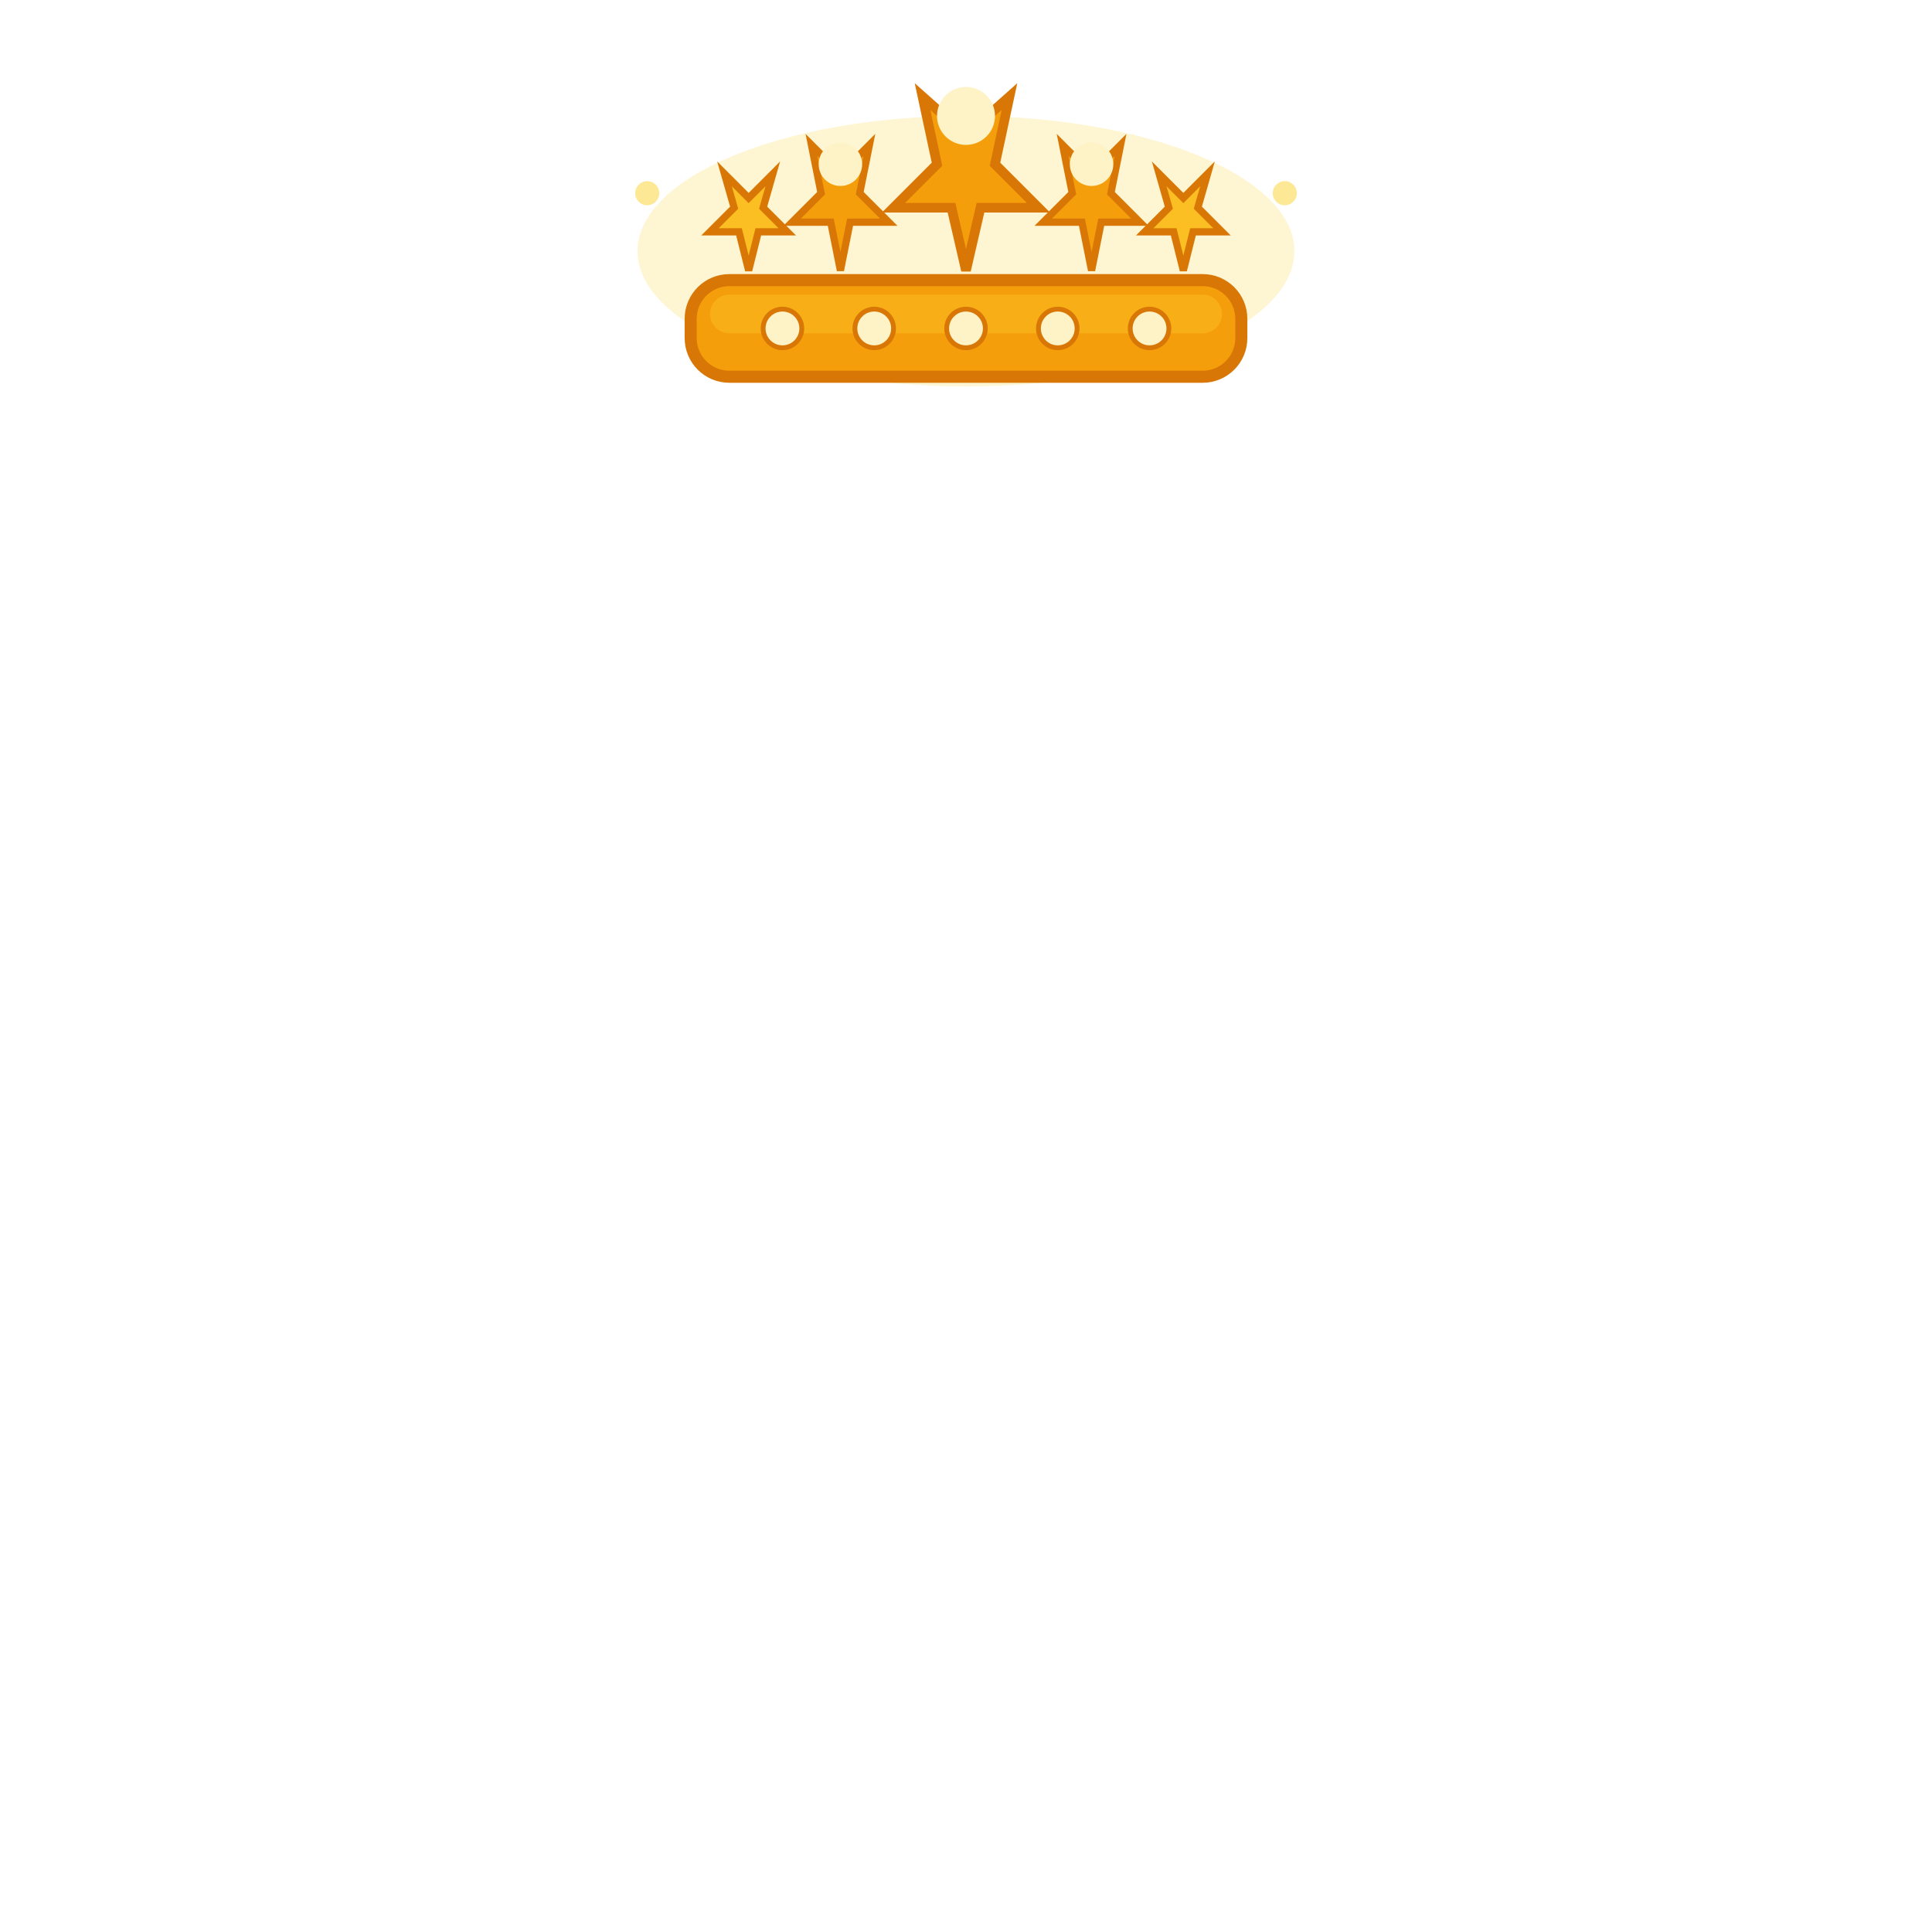
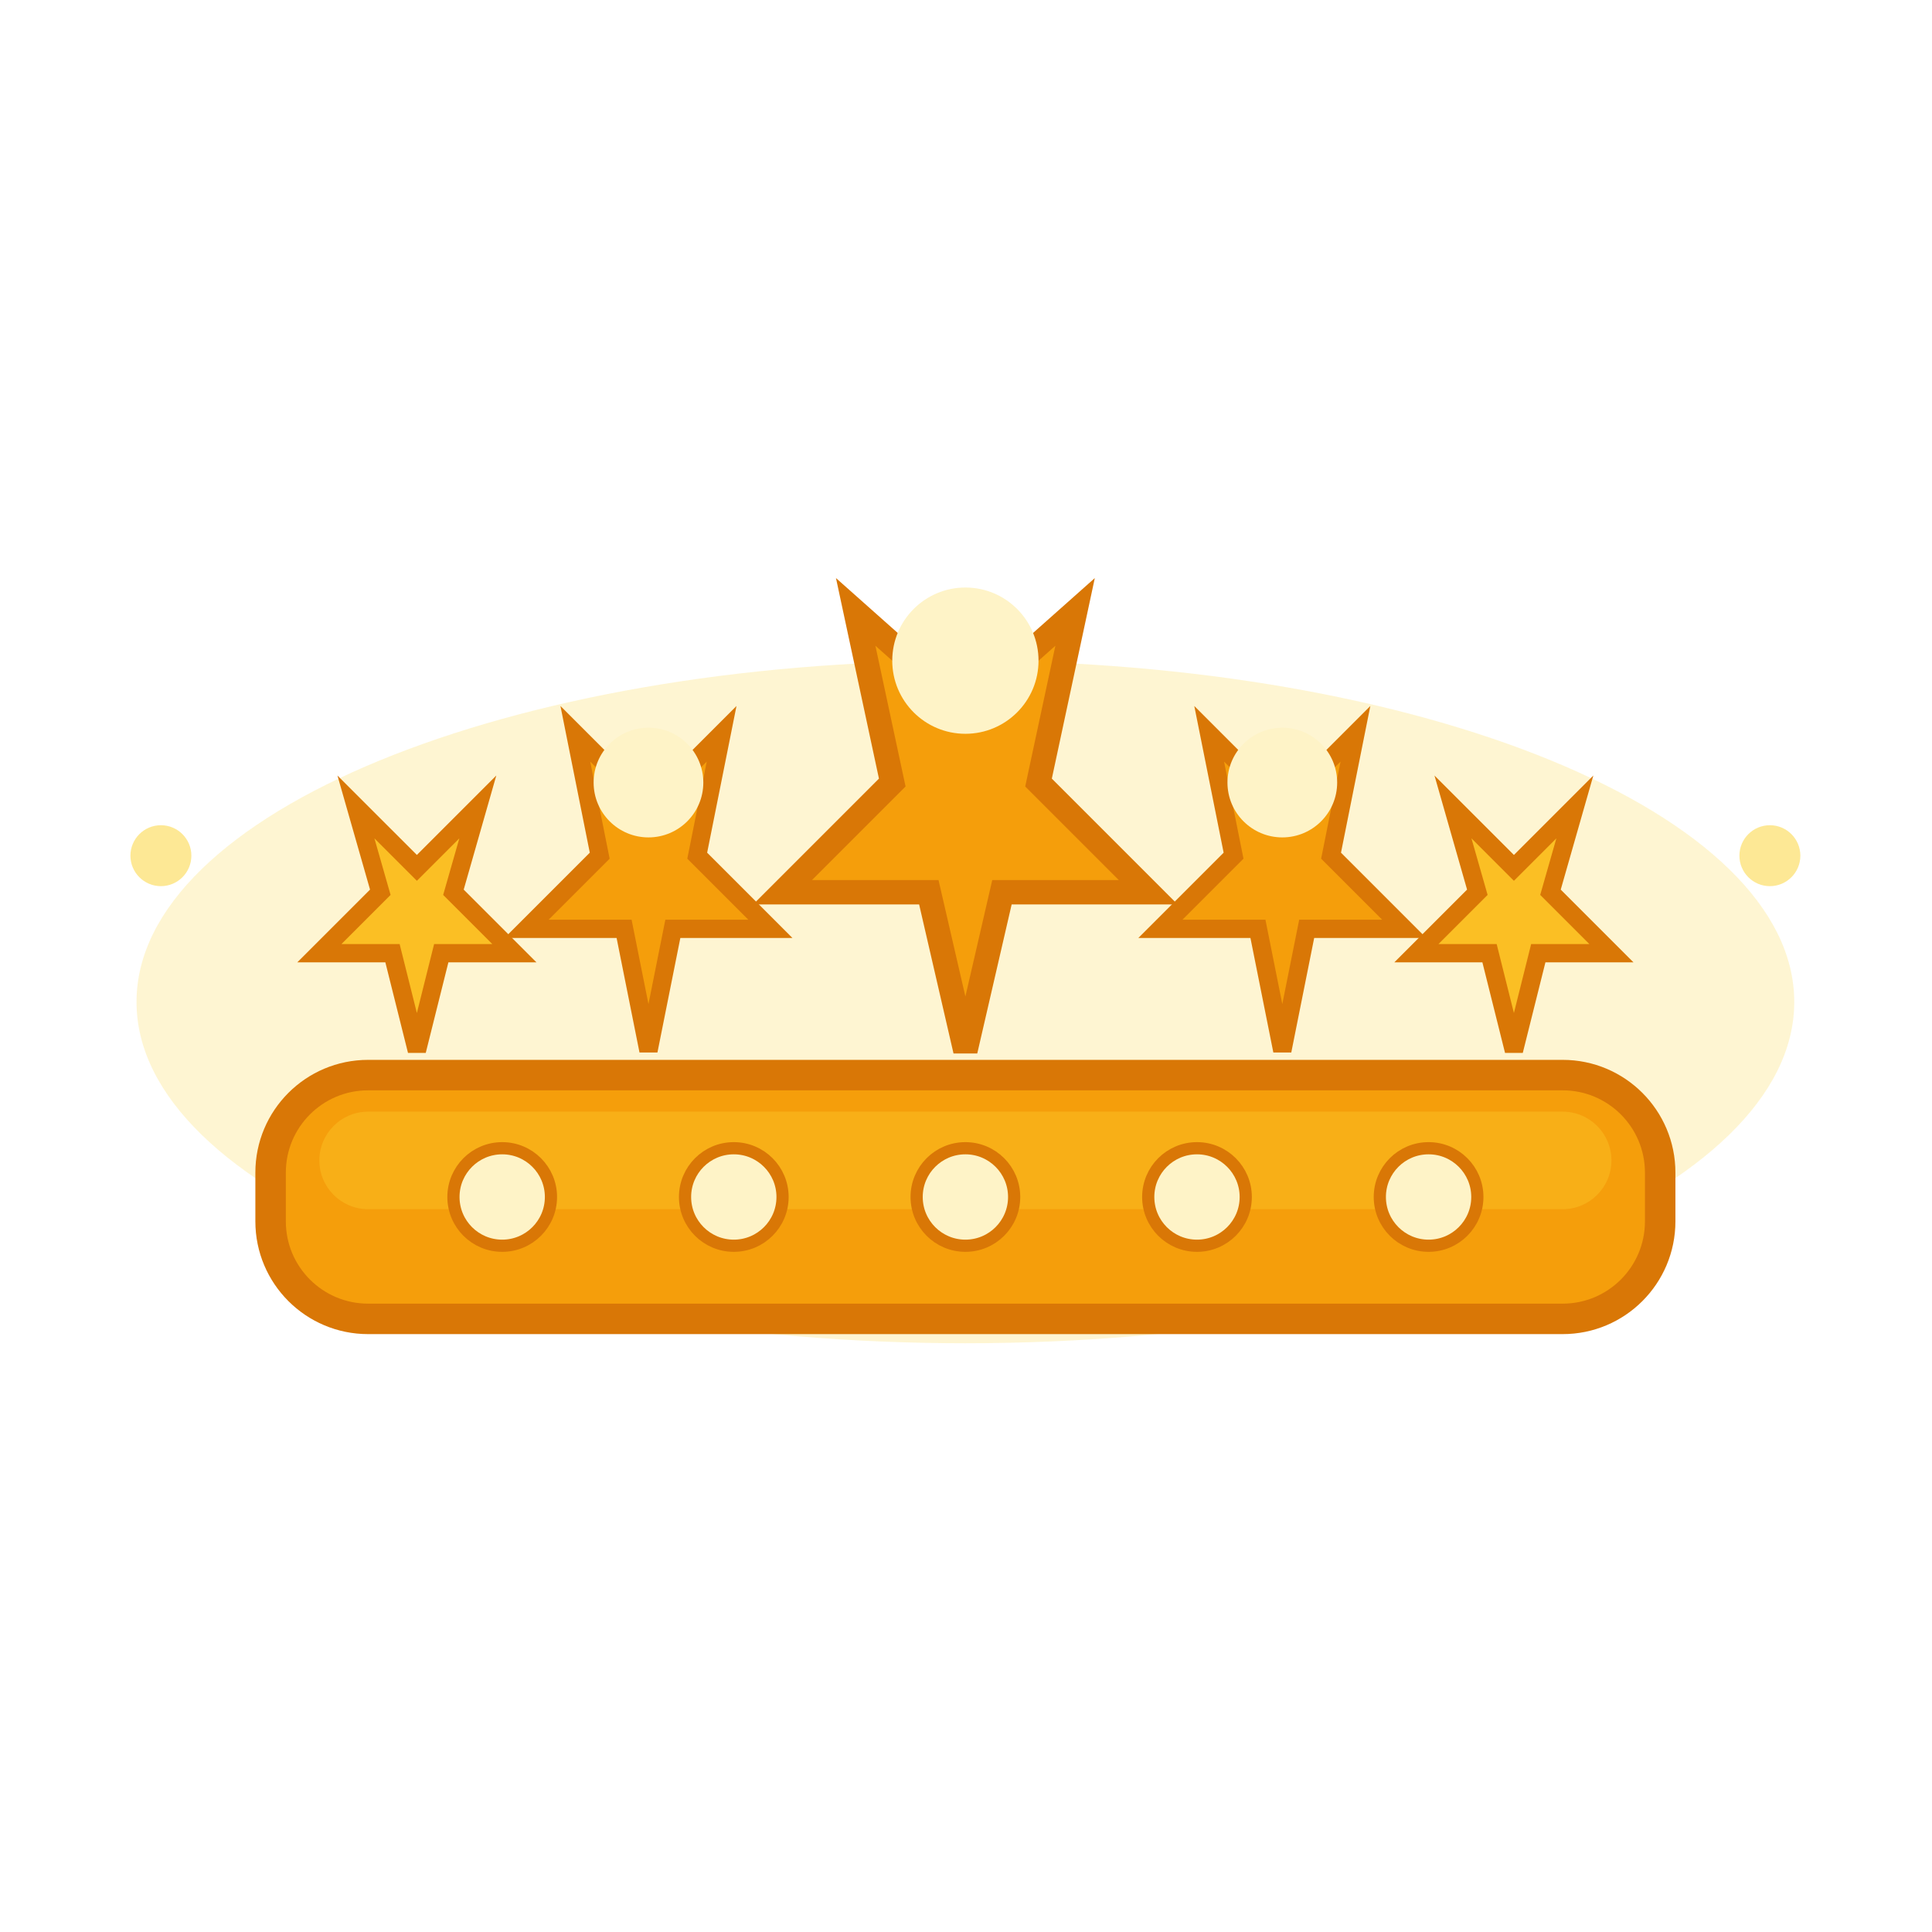
- <svg xmlns="http://www.w3.org/2000/svg" viewBox="0 0 400 400">
+ <svg xmlns="http://www.w3.org/2000/svg" viewBox="120.8 -30.2 158.5 158.5">
  <ellipse cx="200" cy="52" rx="68" ry="28" fill="#FDE68A" opacity="0.38" />
  <rect x="143" y="58" width="114" height="20" rx="8" fill="#F59E0B" stroke="#D97706" stroke-width="2.5" />
  <rect x="147" y="61" width="106" height="8" rx="4" fill="#FBBF24" opacity="0.5" />
  <circle cx="162" cy="68" r="4" fill="#FEF3C7" stroke="#D97706" stroke-width="1" />
  <circle cx="181" cy="68" r="4" fill="#FEF3C7" stroke="#D97706" stroke-width="1" />
  <circle cx="200" cy="68" r="4" fill="#FEF3C7" stroke="#D97706" stroke-width="1" />
  <circle cx="219" cy="68" r="4" fill="#FEF3C7" stroke="#D97706" stroke-width="1" />
  <circle cx="238" cy="68" r="4" fill="#FEF3C7" stroke="#D97706" stroke-width="1" />
  <path d="M155,56 L157,48 L163,48 L158,43 L160,36 L155,41 L150,36 L152,43 L147,48 L153,48Z" fill="#FBBF24" stroke="#D97706" stroke-width="1.5" />
  <path d="M174,56 L176,46 L184,46 L178,40 L180,30 L174,36 L168,30 L170,40 L164,46 L172,46Z" fill="#F59E0B" stroke="#D97706" stroke-width="1.5" />
  <circle cx="174" cy="34" r="4.5" fill="#FEF3C7" />
  <path d="M200,56 L203,43 L215,43 L206,34 L209,20 L200,28 L191,20 L194,34 L185,43 L197,43Z" fill="#F59E0B" stroke="#D97706" stroke-width="2" />
  <circle cx="200" cy="24" r="6" fill="#FEF3C7" />
  <path d="M226,56 L228,46 L236,46 L230,40 L232,30 L226,36 L220,30 L222,40 L216,46 L224,46Z" fill="#F59E0B" stroke="#D97706" stroke-width="1.5" />
  <circle cx="226" cy="34" r="4.5" fill="#FEF3C7" />
  <path d="M245,56 L247,48 L253,48 L248,43 L250,36 L245,41 L240,36 L242,43 L237,48 L243,48Z" fill="#FBBF24" stroke="#D97706" stroke-width="1.5" />
  <circle cx="134" cy="40" r="2.5" fill="#FDE68A" opacity="0.9" />
  <circle cx="266" cy="40" r="2.5" fill="#FDE68A" opacity="0.9" />
</svg>
